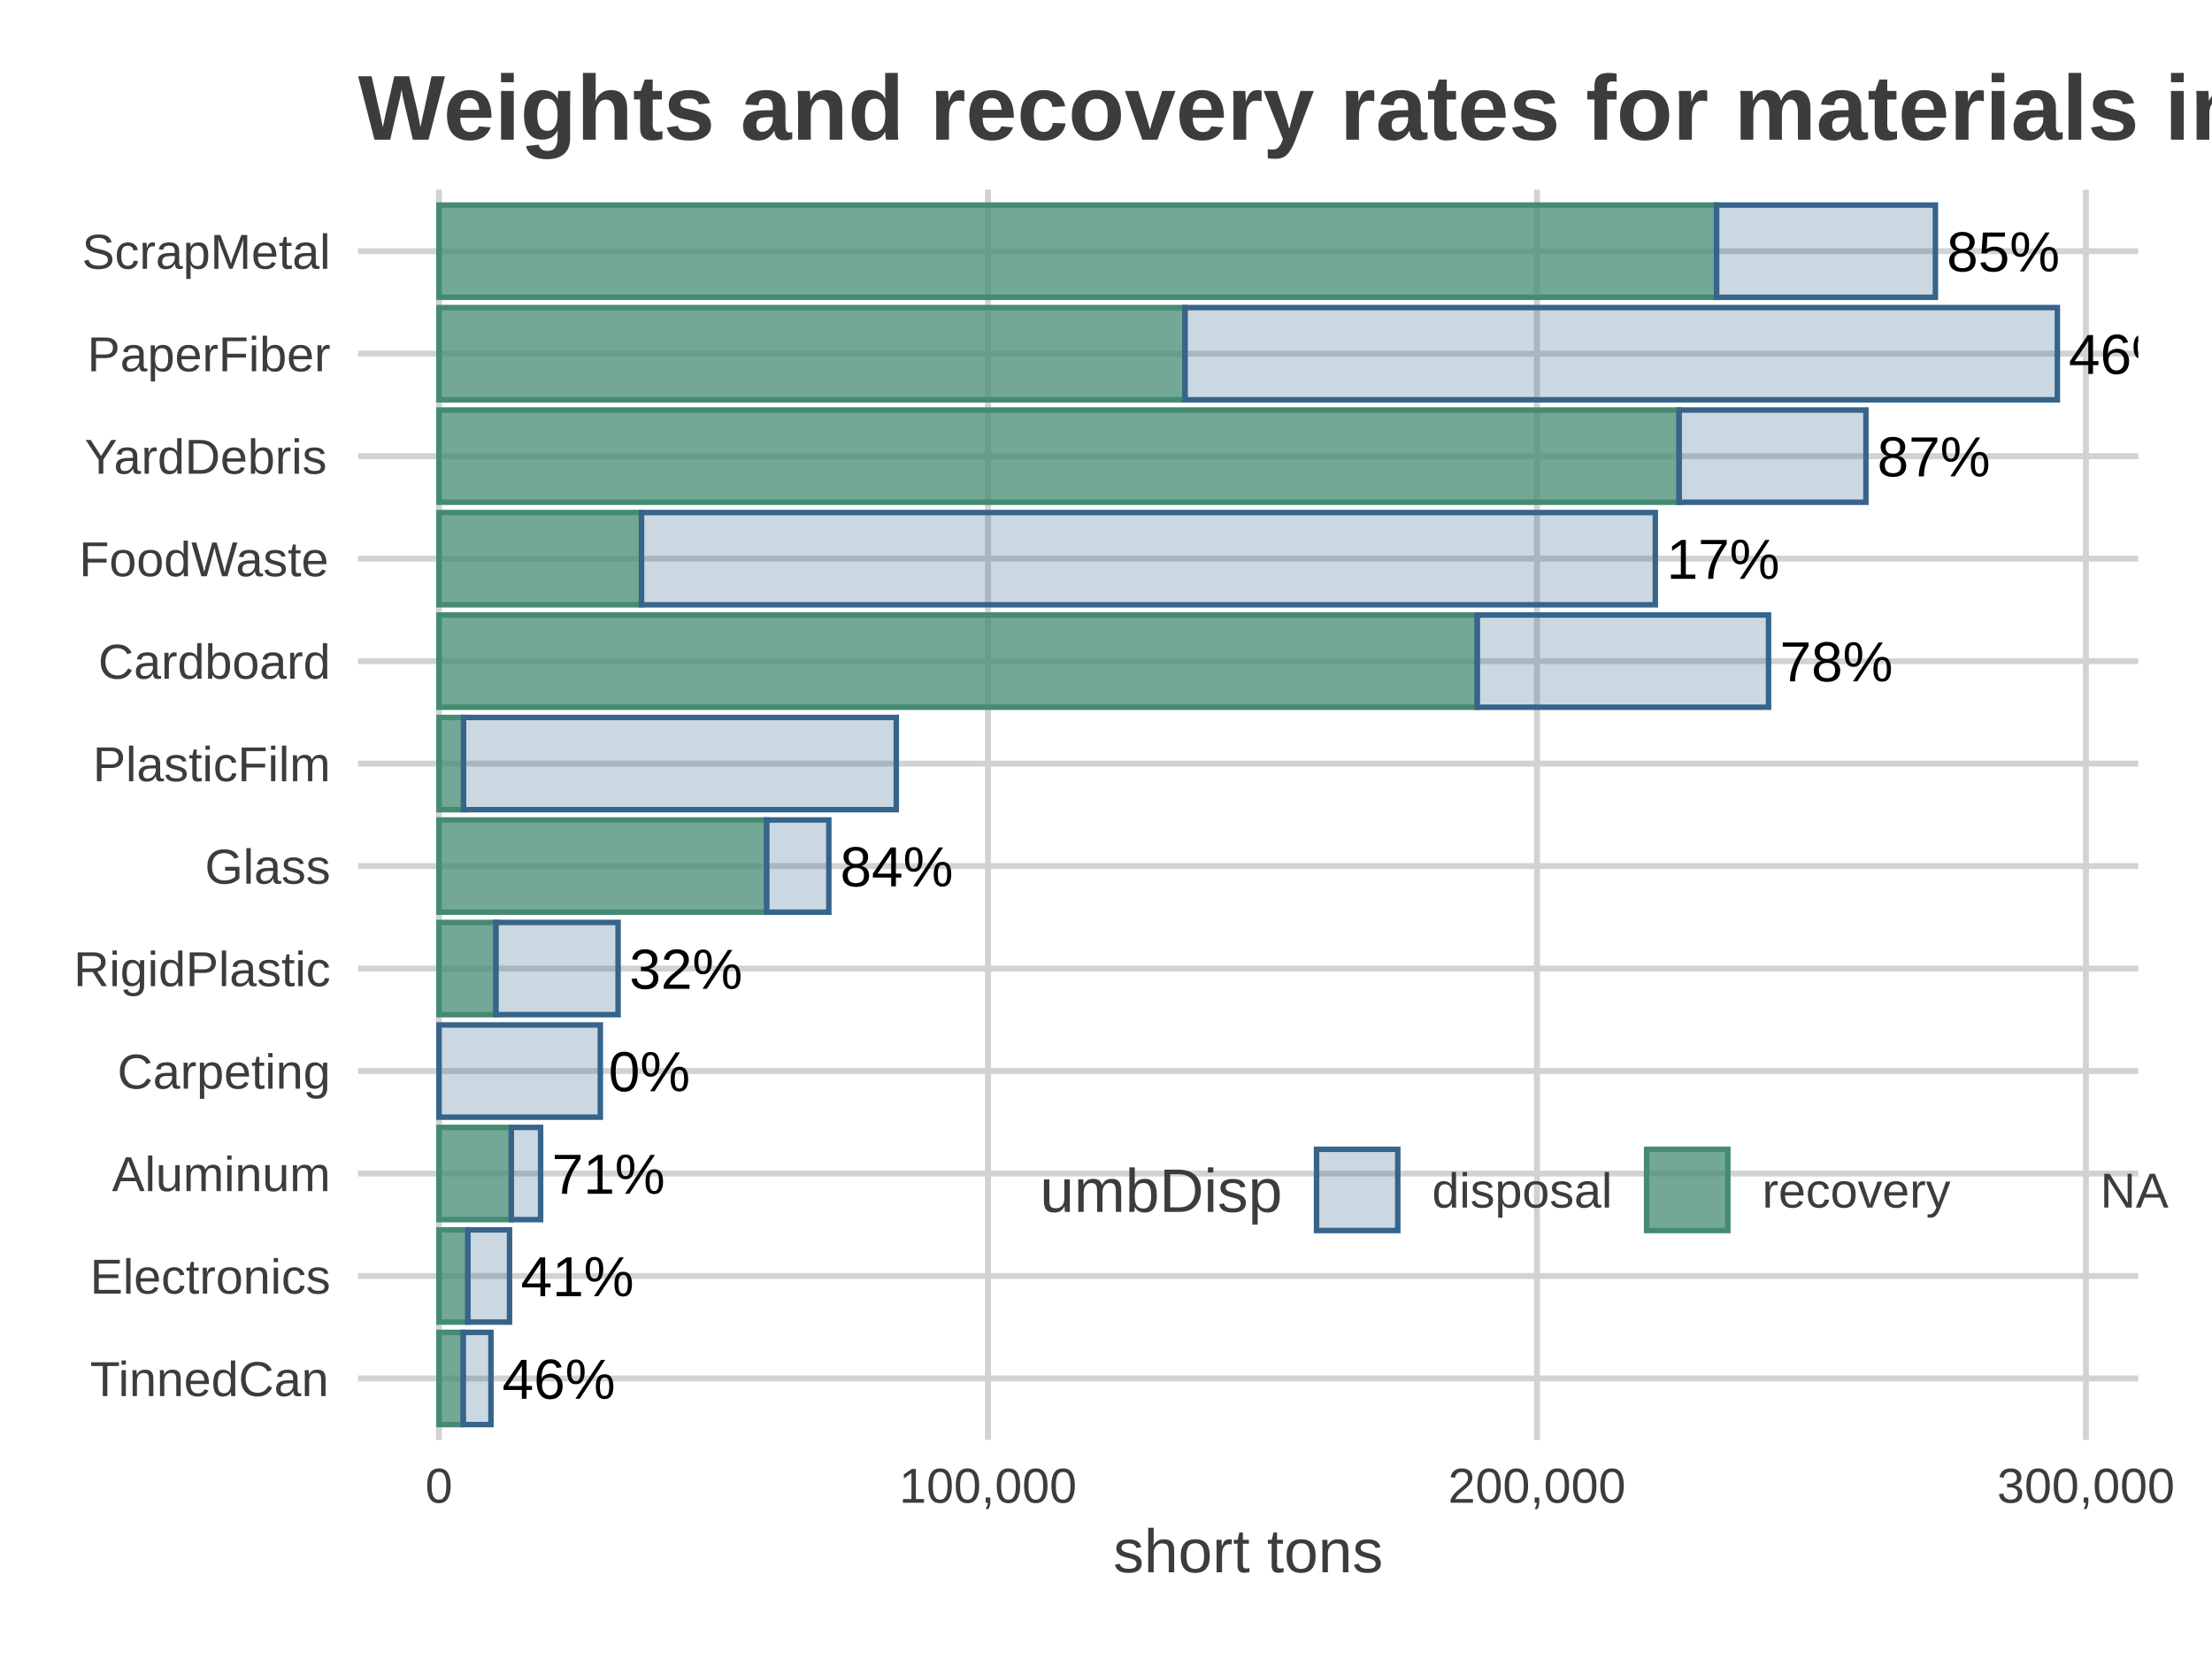
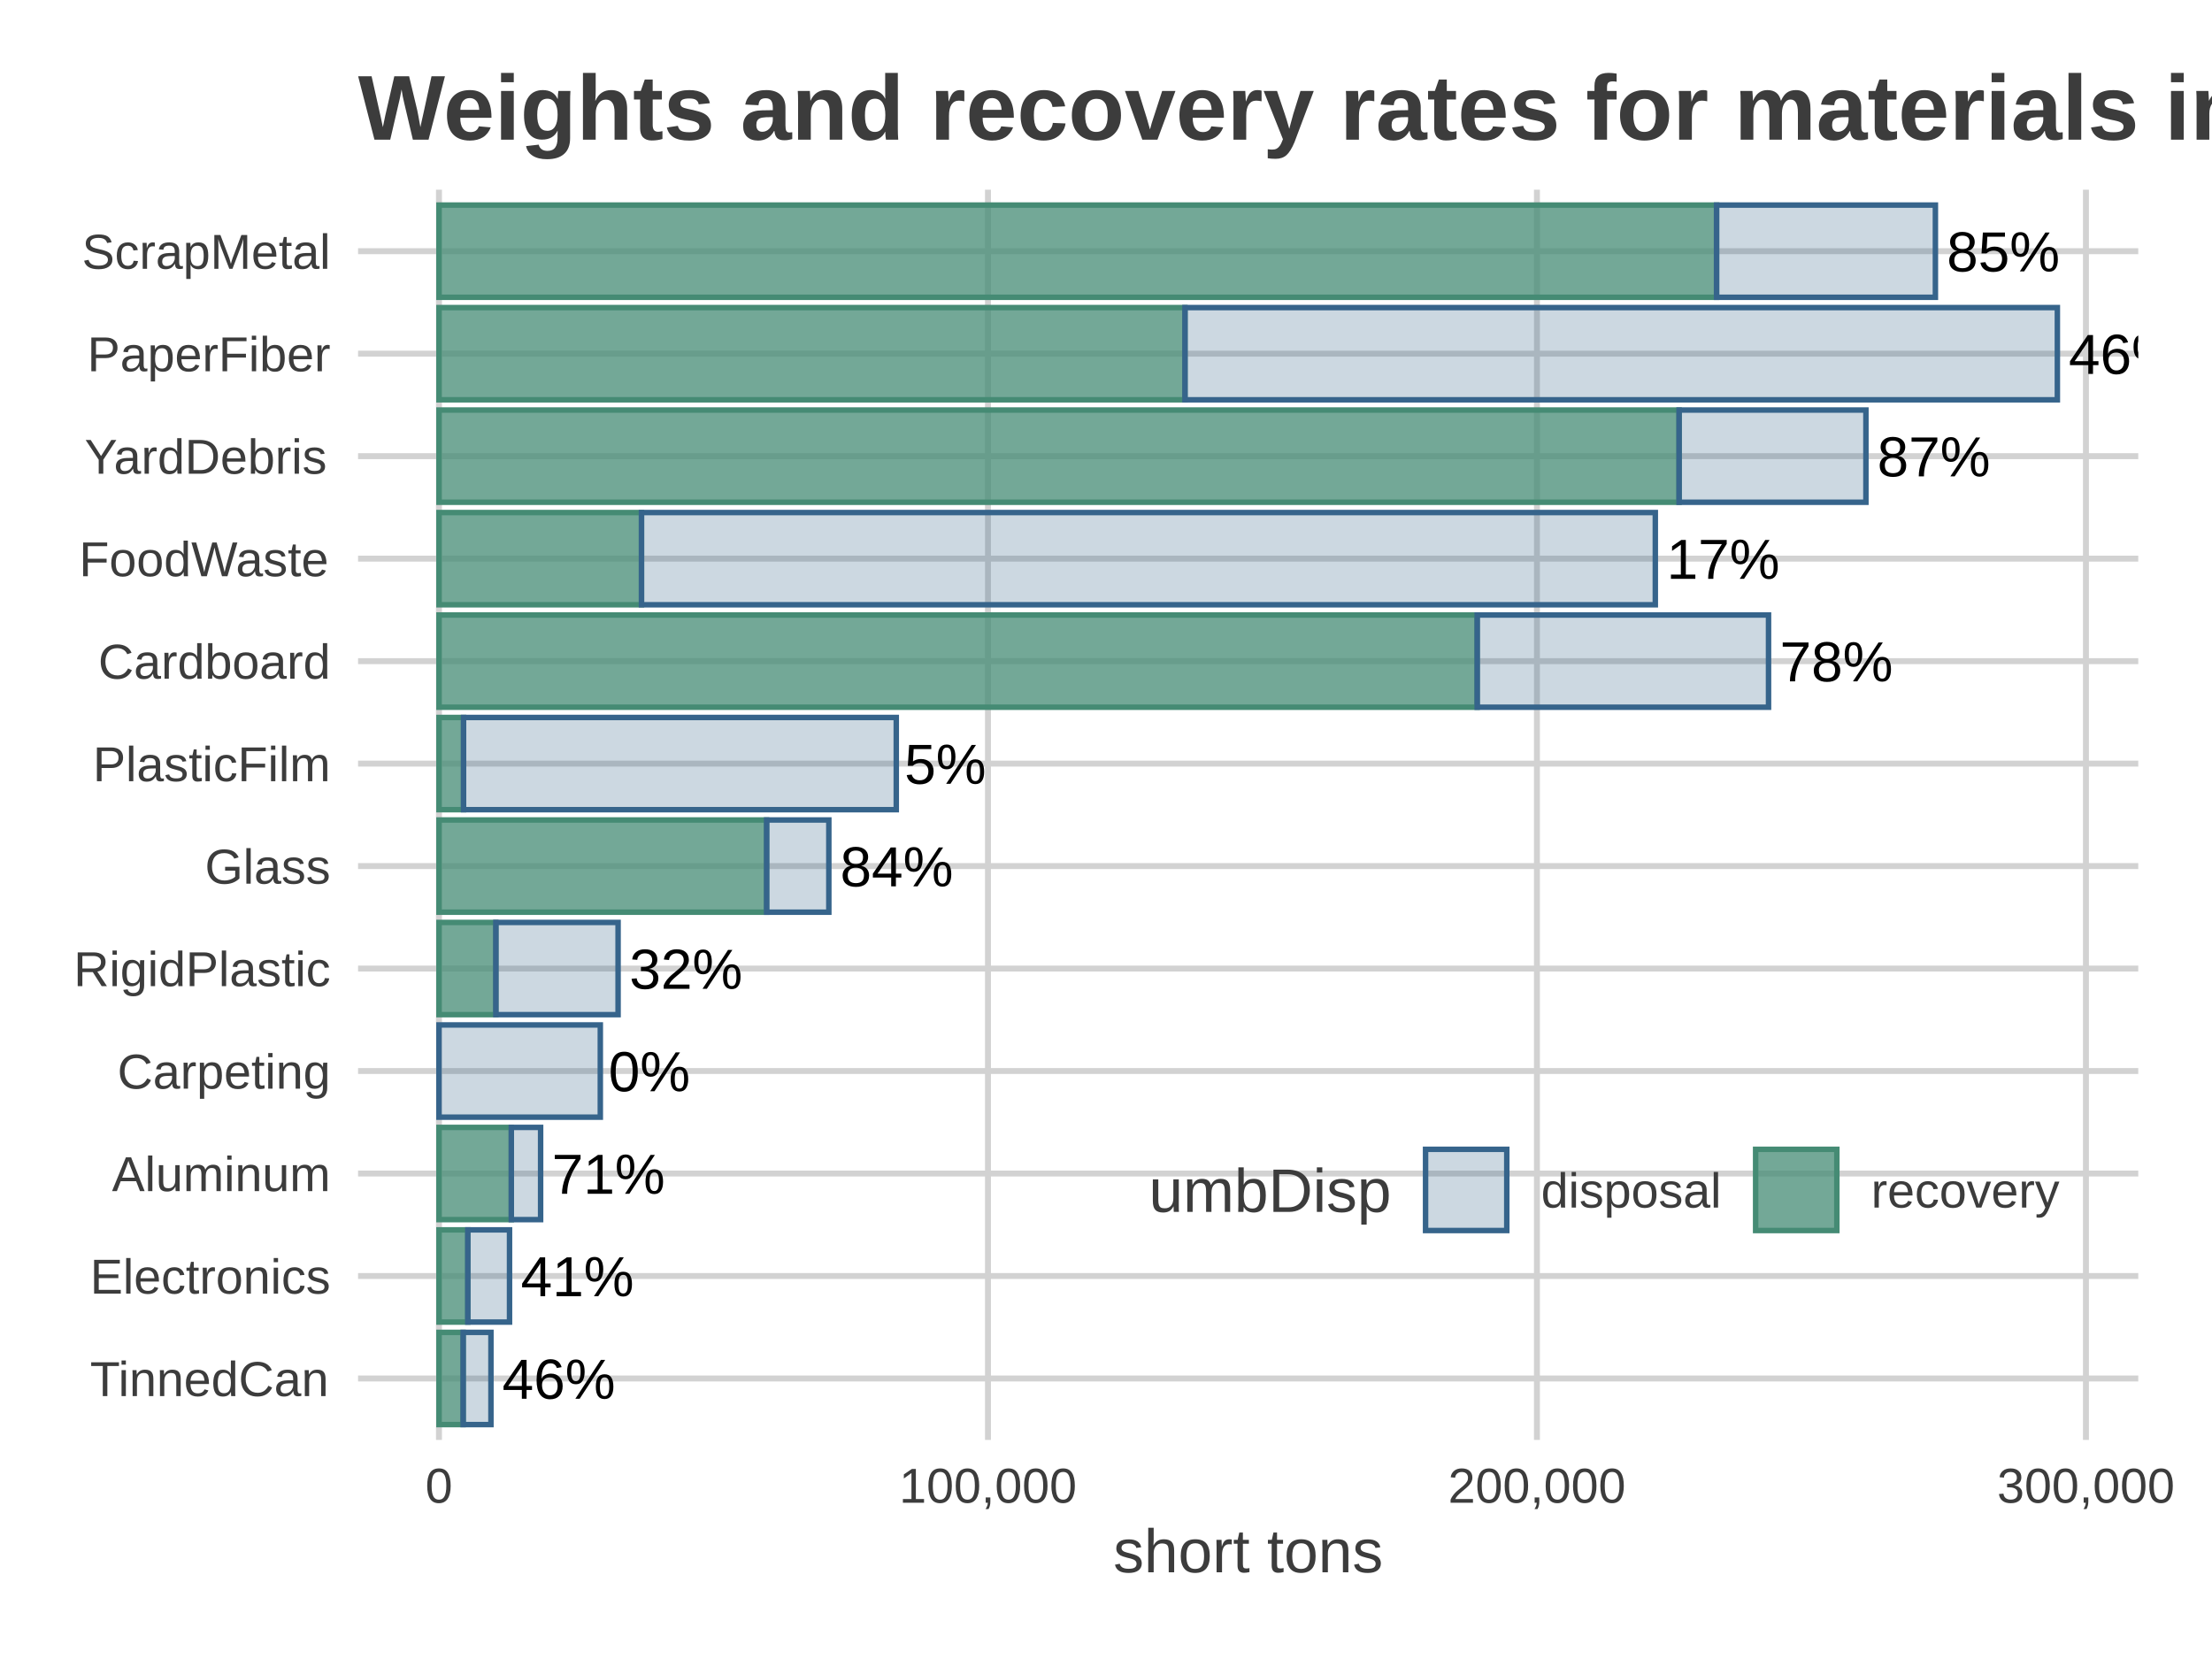
<svg xmlns="http://www.w3.org/2000/svg" viewBox="0 0 432.00 324.00">
  <defs>
    <style type="text/css">
    line, polyline, polygon, path, rect, circle {
      fill: none;
      stroke: #000000;
      stroke-linecap: round;
      stroke-linejoin: round;
      stroke-miterlimit: 10.00;
    }
  </style>
  </defs>
  <rect width="100%" height="100%" style="stroke: none; fill: none;" />
  <rect x="0.00" y="0.00" width="432.00" height="324.00" style="stroke-width: 1.16; stroke: none;" />
  <defs>
    <clipPath id="cpNjkuOTN8NDE3LjYwfDI4MS4yMnwzNy4wNQ==">
      <rect x="69.93" y="37.05" width="347.67" height="244.17" />
    </clipPath>
  </defs>
  <rect x="69.93" y="37.05" width="347.67" height="244.17" style="stroke-width: 1.16; stroke: none;" clip-path="url(#cpNjkuOTN8NDE3LjYwfDI4MS4yMnwzNy4wNQ==)" />
  <polyline points="69.93,269.22 417.60,269.22 " style="stroke-width: 1.16; stroke: #D2D2D2; stroke-linecap: butt;" clip-path="url(#cpNjkuOTN8NDE3LjYwfDI4MS4yMnwzNy4wNQ==)" />
  <polyline points="69.93,249.20 417.60,249.20 " style="stroke-width: 1.16; stroke: #D2D2D2; stroke-linecap: butt;" clip-path="url(#cpNjkuOTN8NDE3LjYwfDI4MS4yMnwzNy4wNQ==)" />
  <polyline points="69.93,229.19 417.60,229.19 " style="stroke-width: 1.16; stroke: #D2D2D2; stroke-linecap: butt;" clip-path="url(#cpNjkuOTN8NDE3LjYwfDI4MS4yMnwzNy4wNQ==)" />
  <polyline points="69.93,209.17 417.60,209.17 " style="stroke-width: 1.16; stroke: #D2D2D2; stroke-linecap: butt;" clip-path="url(#cpNjkuOTN8NDE3LjYwfDI4MS4yMnwzNy4wNQ==)" />
  <polyline points="69.93,189.16 417.60,189.16 " style="stroke-width: 1.16; stroke: #D2D2D2; stroke-linecap: butt;" clip-path="url(#cpNjkuOTN8NDE3LjYwfDI4MS4yMnwzNy4wNQ==)" />
  <polyline points="69.93,169.14 417.60,169.14 " style="stroke-width: 1.16; stroke: #D2D2D2; stroke-linecap: butt;" clip-path="url(#cpNjkuOTN8NDE3LjYwfDI4MS4yMnwzNy4wNQ==)" />
  <polyline points="69.93,149.13 417.60,149.13 " style="stroke-width: 1.16; stroke: #D2D2D2; stroke-linecap: butt;" clip-path="url(#cpNjkuOTN8NDE3LjYwfDI4MS4yMnwzNy4wNQ==)" />
  <polyline points="69.93,129.12 417.60,129.12 " style="stroke-width: 1.16; stroke: #D2D2D2; stroke-linecap: butt;" clip-path="url(#cpNjkuOTN8NDE3LjYwfDI4MS4yMnwzNy4wNQ==)" />
  <polyline points="69.93,109.10 417.60,109.10 " style="stroke-width: 1.16; stroke: #D2D2D2; stroke-linecap: butt;" clip-path="url(#cpNjkuOTN8NDE3LjYwfDI4MS4yMnwzNy4wNQ==)" />
  <polyline points="69.93,89.09 417.60,89.09 " style="stroke-width: 1.16; stroke: #D2D2D2; stroke-linecap: butt;" clip-path="url(#cpNjkuOTN8NDE3LjYwfDI4MS4yMnwzNy4wNQ==)" />
  <polyline points="69.93,69.07 417.60,69.07 " style="stroke-width: 1.16; stroke: #D2D2D2; stroke-linecap: butt;" clip-path="url(#cpNjkuOTN8NDE3LjYwfDI4MS4yMnwzNy4wNQ==)" />
  <polyline points="69.93,49.06 417.60,49.06 " style="stroke-width: 1.16; stroke: #D2D2D2; stroke-linecap: butt;" clip-path="url(#cpNjkuOTN8NDE3LjYwfDI4MS4yMnwzNy4wNQ==)" />
  <polyline points="85.73,281.22 85.73,37.05 " style="stroke-width: 1.16; stroke: #D2D2D2; stroke-linecap: butt;" clip-path="url(#cpNjkuOTN8NDE3LjYwfDI4MS4yMnwzNy4wNQ==)" />
  <polyline points="192.95,281.22 192.95,37.05 " style="stroke-width: 1.16; stroke: #D2D2D2; stroke-linecap: butt;" clip-path="url(#cpNjkuOTN8NDE3LjYwfDI4MS4yMnwzNy4wNQ==)" />
  <polyline points="300.16,281.22 300.16,37.05 " style="stroke-width: 1.16; stroke: #D2D2D2; stroke-linecap: butt;" clip-path="url(#cpNjkuOTN8NDE3LjYwfDI4MS4yMnwzNy4wNQ==)" />
  <polyline points="407.38,281.22 407.38,37.05 " style="stroke-width: 1.16; stroke: #D2D2D2; stroke-linecap: butt;" clip-path="url(#cpNjkuOTN8NDE3LjYwfDI4MS4yMnwzNy4wNQ==)" />
  <rect x="85.73" y="260.21" width="4.72" height="18.01" style="stroke-width: 1.07; stroke: #458B74; stroke-linecap: square; stroke-linejoin: miter; fill: #458B74; fill-opacity: 0.75;" clip-path="url(#cpNjkuOTN8NDE3LjYwfDI4MS4yMnwzNy4wNQ==)" />
  <rect x="90.45" y="260.21" width="5.43" height="18.01" style="stroke-width: 1.07; stroke: #36648B; stroke-linecap: square; stroke-linejoin: miter; fill: #36648B; fill-opacity: 0.25;" clip-path="url(#cpNjkuOTN8NDE3LjYwfDI4MS4yMnwzNy4wNQ==)" />
  <rect x="85.73" y="240.19" width="5.63" height="18.01" style="stroke-width: 1.07; stroke: #458B74; stroke-linecap: square; stroke-linejoin: miter; fill: #458B74; fill-opacity: 0.75;" clip-path="url(#cpNjkuOTN8NDE3LjYwfDI4MS4yMnwzNy4wNQ==)" />
  <rect x="91.36" y="240.19" width="8.15" height="18.01" style="stroke-width: 1.07; stroke: #36648B; stroke-linecap: square; stroke-linejoin: miter; fill: #36648B; fill-opacity: 0.25;" clip-path="url(#cpNjkuOTN8NDE3LjYwfDI4MS4yMnwzNy4wNQ==)" />
  <rect x="85.73" y="220.18" width="14.13" height="18.01" style="stroke-width: 1.07; stroke: #458B74; stroke-linecap: square; stroke-linejoin: miter; fill: #458B74; fill-opacity: 0.75;" clip-path="url(#cpNjkuOTN8NDE3LjYwfDI4MS4yMnwzNy4wNQ==)" />
  <rect x="99.86" y="220.18" width="5.72" height="18.01" style="stroke-width: 1.07; stroke: #36648B; stroke-linecap: square; stroke-linejoin: miter; fill: #36648B; fill-opacity: 0.25;" clip-path="url(#cpNjkuOTN8NDE3LjYwfDI4MS4yMnwzNy4wNQ==)" />
  <rect x="85.73" y="200.17" width="0.00" height="18.01" style="stroke-width: 1.07; stroke: #458B74; stroke-linecap: square; stroke-linejoin: miter; fill: #458B74; fill-opacity: 0.75;" clip-path="url(#cpNjkuOTN8NDE3LjYwfDI4MS4yMnwzNy4wNQ==)" />
  <rect x="85.73" y="200.17" width="31.51" height="18.01" style="stroke-width: 1.07; stroke: #36648B; stroke-linecap: square; stroke-linejoin: miter; fill: #36648B; fill-opacity: 0.25;" clip-path="url(#cpNjkuOTN8NDE3LjYwfDI4MS4yMnwzNy4wNQ==)" />
  <rect x="85.73" y="180.15" width="11.10" height="18.01" style="stroke-width: 1.07; stroke: #458B74; stroke-linecap: square; stroke-linejoin: miter; fill: #458B74; fill-opacity: 0.75;" clip-path="url(#cpNjkuOTN8NDE3LjYwfDI4MS4yMnwzNy4wNQ==)" />
  <rect x="96.84" y="180.15" width="23.87" height="18.01" style="stroke-width: 1.07; stroke: #36648B; stroke-linecap: square; stroke-linejoin: miter; fill: #36648B; fill-opacity: 0.25;" clip-path="url(#cpNjkuOTN8NDE3LjYwfDI4MS4yMnwzNy4wNQ==)" />
  <rect x="85.73" y="160.14" width="63.98" height="18.01" style="stroke-width: 1.07; stroke: #458B74; stroke-linecap: square; stroke-linejoin: miter; fill: #458B74; fill-opacity: 0.75;" clip-path="url(#cpNjkuOTN8NDE3LjYwfDI4MS4yMnwzNy4wNQ==)" />
  <rect x="149.72" y="160.14" width="12.15" height="18.01" style="stroke-width: 1.07; stroke: #36648B; stroke-linecap: square; stroke-linejoin: miter; fill: #36648B; fill-opacity: 0.25;" clip-path="url(#cpNjkuOTN8NDE3LjYwfDI4MS4yMnwzNy4wNQ==)" />
-   <rect x="85.73" y="140.12" width="0.00" height="18.01" style="stroke-width: 1.07; stroke: none; stroke-linecap: square; stroke-linejoin: miter;" clip-path="url(#cpNjkuOTN8NDE3LjYwfDI4MS4yMnwzNy4wNQ==)" />
  <rect x="85.73" y="140.12" width="4.80" height="18.01" style="stroke-width: 1.07; stroke: #458B74; stroke-linecap: square; stroke-linejoin: miter; fill: #458B74; fill-opacity: 0.75;" clip-path="url(#cpNjkuOTN8NDE3LjYwfDI4MS4yMnwzNy4wNQ==)" />
  <rect x="90.53" y="140.12" width="84.51" height="18.01" style="stroke-width: 1.07; stroke: #36648B; stroke-linecap: square; stroke-linejoin: miter; fill: #36648B; fill-opacity: 0.25;" clip-path="url(#cpNjkuOTN8NDE3LjYwfDI4MS4yMnwzNy4wNQ==)" />
  <rect x="85.73" y="120.11" width="202.75" height="18.01" style="stroke-width: 1.07; stroke: #458B74; stroke-linecap: square; stroke-linejoin: miter; fill: #458B74; fill-opacity: 0.75;" clip-path="url(#cpNjkuOTN8NDE3LjYwfDI4MS4yMnwzNy4wNQ==)" />
  <rect x="288.49" y="120.11" width="56.90" height="18.01" style="stroke-width: 1.07; stroke: #36648B; stroke-linecap: square; stroke-linejoin: miter; fill: #36648B; fill-opacity: 0.25;" clip-path="url(#cpNjkuOTN8NDE3LjYwfDI4MS4yMnwzNy4wNQ==)" />
  <rect x="85.73" y="100.10" width="39.55" height="18.01" style="stroke-width: 1.07; stroke: #458B74; stroke-linecap: square; stroke-linejoin: miter; fill: #458B74; fill-opacity: 0.75;" clip-path="url(#cpNjkuOTN8NDE3LjYwfDI4MS4yMnwzNy4wNQ==)" />
  <rect x="125.28" y="100.10" width="198.00" height="18.01" style="stroke-width: 1.07; stroke: #36648B; stroke-linecap: square; stroke-linejoin: miter; fill: #36648B; fill-opacity: 0.25;" clip-path="url(#cpNjkuOTN8NDE3LjYwfDI4MS4yMnwzNy4wNQ==)" />
  <rect x="85.73" y="80.08" width="242.19" height="18.01" style="stroke-width: 1.07; stroke: #458B74; stroke-linecap: square; stroke-linejoin: miter; fill: #458B74; fill-opacity: 0.75;" clip-path="url(#cpNjkuOTN8NDE3LjYwfDI4MS4yMnwzNy4wNQ==)" />
  <rect x="327.92" y="80.08" width="36.49" height="18.01" style="stroke-width: 1.07; stroke: #36648B; stroke-linecap: square; stroke-linejoin: miter; fill: #36648B; fill-opacity: 0.25;" clip-path="url(#cpNjkuOTN8NDE3LjYwfDI4MS4yMnwzNy4wNQ==)" />
  <rect x="85.73" y="60.07" width="145.69" height="18.01" style="stroke-width: 1.07; stroke: #458B74; stroke-linecap: square; stroke-linejoin: miter; fill: #458B74; fill-opacity: 0.75;" clip-path="url(#cpNjkuOTN8NDE3LjYwfDI4MS4yMnwzNy4wNQ==)" />
  <rect x="231.42" y="60.07" width="170.38" height="18.01" style="stroke-width: 1.07; stroke: #36648B; stroke-linecap: square; stroke-linejoin: miter; fill: #36648B; fill-opacity: 0.25;" clip-path="url(#cpNjkuOTN8NDE3LjYwfDI4MS4yMnwzNy4wNQ==)" />
  <rect x="85.73" y="40.05" width="249.51" height="18.01" style="stroke-width: 1.07; stroke: #458B74; stroke-linecap: square; stroke-linejoin: miter; fill: #458B74; fill-opacity: 0.75;" clip-path="url(#cpNjkuOTN8NDE3LjYwfDI4MS4yMnwzNy4wNQ==)" />
  <rect x="335.24" y="40.05" width="42.74" height="18.01" style="stroke-width: 1.07; stroke: #36648B; stroke-linecap: square; stroke-linejoin: miter; fill: #36648B; fill-opacity: 0.25;" clip-path="url(#cpNjkuOTN8NDE3LjYwfDI4MS4yMnwzNy4wNQ==)" />
  <g clip-path="url(#cpNjkuOTN8NDE3LjYwfDI4MS4yMnwzNy4wNQ==)">
    <text x="107.79" y="233.14" style="font-size: 11.04px; font-family: Arial;" textLength="22.10px" lengthAdjust="spacingAndGlyphs">71%</text>
  </g>
  <g clip-path="url(#cpNjkuOTN8NDE3LjYwfDI4MS4yMnwzNy4wNQ==)">
    <text x="347.60" y="133.07" style="font-size: 11.04px; font-family: Arial;" textLength="22.10px" lengthAdjust="spacingAndGlyphs">78%</text>
  </g>
  <g clip-path="url(#cpNjkuOTN8NDE3LjYwfDI4MS4yMnwzNy4wNQ==)">
    <text x="118.84" y="213.12" style="font-size: 11.04px; font-family: Arial;" textLength="15.96px" lengthAdjust="spacingAndGlyphs">0%</text>
  </g>
  <g clip-path="url(#cpNjkuOTN8NDE3LjYwfDI4MS4yMnwzNy4wNQ==)">
    <text x="101.72" y="253.15" style="font-size: 11.04px; font-family: Arial;" textLength="22.10px" lengthAdjust="spacingAndGlyphs">41%</text>
  </g>
  <g clip-path="url(#cpNjkuOTN8NDE3LjYwfDI4MS4yMnwzNy4wNQ==)">
    <text x="325.49" y="113.05" style="font-size: 11.04px; font-family: Arial;" textLength="22.10px" lengthAdjust="spacingAndGlyphs">17%</text>
  </g>
  <g clip-path="url(#cpNjkuOTN8NDE3LjYwfDI4MS4yMnwzNy4wNQ==)">
    <text x="164.08" y="173.10" style="font-size: 11.04px; font-family: Arial;" textLength="22.10px" lengthAdjust="spacingAndGlyphs">84%</text>
  </g>
  <g clip-path="url(#cpNjkuOTN8NDE3LjYwfDI4MS4yMnwzNy4wNQ==)">
    <text x="404.01" y="73.02" style="font-size: 11.04px; font-family: Arial;" textLength="22.10px" lengthAdjust="spacingAndGlyphs">46%</text>
+   </g>
+   <g clip-path="url(#cpNjkuOTN8NDE3LjYwfDI4MS4yMnwzNy4wNQ==)">
+     <text x="176.64" y="153.08" style="font-size: 11.04px; font-family: Arial;" textLength="15.96px" lengthAdjust="spacingAndGlyphs">5%</text>
  </g>
  <g clip-path="url(#cpNjkuOTN8NDE3LjYwfDI4MS4yMnwzNy4wNQ==)">
    <text x="122.92" y="193.11" style="font-size: 11.04px; font-family: Arial;" textLength="22.10px" lengthAdjust="spacingAndGlyphs">32%</text>
  </g>
  <g clip-path="url(#cpNjkuOTN8NDE3LjYwfDI4MS4yMnwzNy4wNQ==)">
    <text x="380.19" y="53.01" style="font-size: 11.04px; font-family: Arial;" textLength="22.10px" lengthAdjust="spacingAndGlyphs">85%</text>
  </g>
  <g clip-path="url(#cpNjkuOTN8NDE3LjYwfDI4MS4yMnwzNy4wNQ==)">
    <text x="98.09" y="273.17" style="font-size: 11.04px; font-family: Arial;" textLength="22.10px" lengthAdjust="spacingAndGlyphs">46%</text>
  </g>
  <g clip-path="url(#cpNjkuOTN8NDE3LjYwfDI4MS4yMnwzNy4wNQ==)">
    <text x="366.62" y="93.04" style="font-size: 11.04px; font-family: Arial;" textLength="22.10px" lengthAdjust="spacingAndGlyphs">87%</text>
  </g>
  <rect x="69.93" y="37.05" width="347.67" height="244.17" style="stroke-width: 1.16; stroke: none;" clip-path="url(#cpNjkuOTN8NDE3LjYwfDI4MS4yMnwzNy4wNQ==)" />
  <defs>
    <clipPath id="cpMC4wMHw0MzIuMDB8MzI0LjAwfDAuMDA=">
      <rect x="0.00" y="0.00" width="432.00" height="324.00" />
    </clipPath>
  </defs>
  <g clip-path="url(#cpMC4wMHw0MzIuMDB8MzI0LjAwfDAuMDA=)">
    <text x="17.59" y="272.65" style="font-size: 9.60px; fill: #3C3C3C; font-family: Arial;" textLength="46.96px" lengthAdjust="spacingAndGlyphs">TinnedCan</text>
  </g>
  <g clip-path="url(#cpMC4wMHw0MzIuMDB8MzI0LjAwfDAuMDA=)">
    <text x="17.60" y="252.64" style="font-size: 9.60px; fill: #3C3C3C; font-family: Arial;" textLength="46.95px" lengthAdjust="spacingAndGlyphs">Electronics</text>
  </g>
  <g clip-path="url(#cpMC4wMHw0MzIuMDB8MzI0LjAwfDAuMDA=)">
    <text x="21.87" y="232.62" style="font-size: 9.60px; fill: #3C3C3C; font-family: Arial;" textLength="42.68px" lengthAdjust="spacingAndGlyphs">Aluminum</text>
  </g>
  <g clip-path="url(#cpMC4wMHw0MzIuMDB8MzI0LjAwfDAuMDA=)">
    <text x="22.93" y="212.61" style="font-size: 9.60px; fill: #3C3C3C; font-family: Arial;" textLength="41.62px" lengthAdjust="spacingAndGlyphs">Carpeting</text>
  </g>
  <g clip-path="url(#cpMC4wMHw0MzIuMDB8MzI0LjAwfDAuMDA=)">
    <text x="14.40" y="192.59" style="font-size: 9.60px; fill: #3C3C3C; font-family: Arial;" textLength="50.15px" lengthAdjust="spacingAndGlyphs">RigidPlastic</text>
  </g>
  <g clip-path="url(#cpMC4wMHw0MzIuMDB8MzI0LjAwfDAuMDA=)">
    <text x="40.01" y="172.58" style="font-size: 9.60px; fill: #3C3C3C; font-family: Arial;" textLength="24.54px" lengthAdjust="spacingAndGlyphs">Glass</text>
  </g>
  <g clip-path="url(#cpMC4wMHw0MzIuMDB8MzI0LjAwfDAuMDA=)">
    <text x="18.15" y="152.57" style="font-size: 9.60px; fill: #3C3C3C; font-family: Arial;" textLength="46.40px" lengthAdjust="spacingAndGlyphs">PlasticFilm</text>
  </g>
  <g clip-path="url(#cpMC4wMHw0MzIuMDB8MzI0LjAwfDAuMDA=)">
    <text x="19.19" y="132.55" style="font-size: 9.60px; fill: #3C3C3C; font-family: Arial;" textLength="45.36px" lengthAdjust="spacingAndGlyphs">Cardboard</text>
  </g>
  <g clip-path="url(#cpMC4wMHw0MzIuMDB8MzI0LjAwfDAuMDA=)">
    <text x="15.46" y="112.54" style="font-size: 9.60px; fill: #3C3C3C; font-family: Arial;" textLength="49.09px" lengthAdjust="spacingAndGlyphs">FoodWaste</text>
  </g>
  <g clip-path="url(#cpMC4wMHw0MzIuMDB8MzI0LjAwfDAuMDA=)">
    <text x="16.53" y="92.52" style="font-size: 9.60px; fill: #3C3C3C; font-family: Arial;" textLength="48.02px" lengthAdjust="spacingAndGlyphs">YardDebris</text>
  </g>
  <g clip-path="url(#cpMC4wMHw0MzIuMDB8MzI0LjAwfDAuMDA=)">
    <text x="17.06" y="72.51" style="font-size: 9.60px; fill: #3C3C3C; font-family: Arial;" textLength="47.49px" lengthAdjust="spacingAndGlyphs">PaperFiber</text>
  </g>
  <g clip-path="url(#cpMC4wMHw0MzIuMDB8MzI0LjAwfDAuMDA=)">
    <text x="16.00" y="52.49" style="font-size: 9.60px; fill: #3C3C3C; font-family: Arial;" textLength="48.55px" lengthAdjust="spacingAndGlyphs">ScrapMetal</text>
  </g>
  <g clip-path="url(#cpMC4wMHw0MzIuMDB8MzI0LjAwfDAuMDA=)">
    <text x="83.06" y="293.48" style="font-size: 9.60px; fill: #3C3C3C; font-family: Arial;" textLength="5.34px" lengthAdjust="spacingAndGlyphs">0</text>
  </g>
  <g clip-path="url(#cpMC4wMHw0MzIuMDB8MzI0LjAwfDAuMDA=)">
    <text x="175.60" y="293.48" style="font-size: 9.60px; fill: #3C3C3C; font-family: Arial;" textLength="34.70px" lengthAdjust="spacingAndGlyphs">100,000</text>
  </g>
  <g clip-path="url(#cpMC4wMHw0MzIuMDB8MzI0LjAwfDAuMDA=)">
    <text x="282.81" y="293.48" style="font-size: 9.60px; fill: #3C3C3C; font-family: Arial;" textLength="34.70px" lengthAdjust="spacingAndGlyphs">200,000</text>
  </g>
  <g clip-path="url(#cpMC4wMHw0MzIuMDB8MzI0LjAwfDAuMDA=)">
    <text x="390.03" y="293.48" style="font-size: 9.60px; fill: #3C3C3C; font-family: Arial;" textLength="34.70px" lengthAdjust="spacingAndGlyphs">300,000</text>
  </g>
  <g clip-path="url(#cpMC4wMHw0MzIuMDB8MzI0LjAwfDAuMDA=)">
    <text x="217.42" y="307.07" style="font-size: 12.00px; fill: #3C3C3C; font-family: Arial;" textLength="52.69px" lengthAdjust="spacingAndGlyphs">short tons</text>
  </g>
-   <rect x="197.11" y="217.77" width="232.38" height="29.24" style="stroke-width: 1.16; stroke: none;" clip-path="url(#cpMC4wMHw0MzIuMDB8MzI0LjAwfDAuMDA=)" />
+   <rect x="218.40" y="217.77" width="189.81" height="29.24" style="stroke-width: 1.16; stroke: none;" clip-path="url(#cpMC4wMHw0MzIuMDB8MzI0LjAwfDAuMDA=)" />
  <g clip-path="url(#cpMC4wMHw0MzIuMDB8MzI0LjAwfDAuMDA=)">
-     <text x="203.09" y="236.68" style="font-size: 12.00px; fill: #3C3C3C; font-family: Arial;" textLength="47.35px" lengthAdjust="spacingAndGlyphs">umbDisp</text>
+     <text x="224.37" y="236.68" style="font-size: 12.00px; fill: #3C3C3C; font-family: Arial;" textLength="47.35px" lengthAdjust="spacingAndGlyphs">umbDisp</text>
  </g>
-   <rect x="256.41" y="223.75" width="17.28" height="17.28" style="stroke-width: 1.16; stroke: none;" clip-path="url(#cpMC4wMHw0MzIuMDB8MzI0LjAwfDAuMDA=)" />
-   <rect x="257.12" y="224.46" width="15.86" height="15.86" style="stroke-width: 1.07; stroke: #36648B; stroke-linecap: square; stroke-linejoin: miter; fill: #36648B; fill-opacity: 0.25;" clip-path="url(#cpMC4wMHw0MzIuMDB8MzI0LjAwfDAuMDA=)" />
-   <rect x="320.87" y="223.75" width="17.28" height="17.28" style="stroke-width: 1.16; stroke: none;" clip-path="url(#cpMC4wMHw0MzIuMDB8MzI0LjAwfDAuMDA=)" />
-   <rect x="321.58" y="224.46" width="15.86" height="15.86" style="stroke-width: 1.07; stroke: #458B74; stroke-linecap: square; stroke-linejoin: miter; fill: #458B74; fill-opacity: 0.75;" clip-path="url(#cpMC4wMHw0MzIuMDB8MzI0LjAwfDAuMDA=)" />
-   <rect x="386.92" y="223.75" width="17.28" height="17.28" style="stroke-width: 1.16; stroke: none;" clip-path="url(#cpMC4wMHw0MzIuMDB8MzI0LjAwfDAuMDA=)" />
-   <rect x="387.63" y="224.46" width="15.86" height="15.86" style="stroke-width: 1.07; stroke: none; stroke-linecap: square; stroke-linejoin: miter;" clip-path="url(#cpMC4wMHw0MzIuMDB8MzI0LjAwfDAuMDA=)" />
+   <rect x="277.70" y="223.75" width="17.28" height="17.28" style="stroke-width: 1.16; stroke: none;" clip-path="url(#cpMC4wMHw0MzIuMDB8MzI0LjAwfDAuMDA=)" />
+   <rect x="278.41" y="224.46" width="15.86" height="15.86" style="stroke-width: 1.07; stroke: #36648B; stroke-linecap: square; stroke-linejoin: miter; fill: #36648B; fill-opacity: 0.25;" clip-path="url(#cpMC4wMHw0MzIuMDB8MzI0LjAwfDAuMDA=)" />
+   <rect x="342.16" y="223.75" width="17.28" height="17.28" style="stroke-width: 1.16; stroke: none;" clip-path="url(#cpMC4wMHw0MzIuMDB8MzI0LjAwfDAuMDA=)" />
+   <rect x="342.87" y="224.46" width="15.86" height="15.86" style="stroke-width: 1.07; stroke: #458B74; stroke-linecap: square; stroke-linejoin: miter; fill: #458B74; fill-opacity: 0.75;" clip-path="url(#cpMC4wMHw0MzIuMDB8MzI0LjAwfDAuMDA=)" />
  <g clip-path="url(#cpMC4wMHw0MzIuMDB8MzI0LjAwfDAuMDA=)">
-     <text x="279.67" y="235.83" style="font-size: 9.60px; fill: #3C3C3C; font-family: Arial;" textLength="35.22px" lengthAdjust="spacingAndGlyphs">disposal</text>
+     <text x="300.96" y="235.83" style="font-size: 9.60px; fill: #3C3C3C; font-family: Arial;" textLength="35.22px" lengthAdjust="spacingAndGlyphs">disposal</text>
  </g>
  <g clip-path="url(#cpMC4wMHw0MzIuMDB8MzI0LjAwfDAuMDA=)">
-     <text x="344.13" y="235.83" style="font-size: 9.60px; fill: #3C3C3C; font-family: Arial;" textLength="36.81px" lengthAdjust="spacingAndGlyphs">recovery</text>
-   </g>
-   <g clip-path="url(#cpMC4wMHw0MzIuMDB8MzI0LjAwfDAuMDA=)">
-     <text x="410.18" y="235.83" style="font-size: 9.60px; fill: #3C3C3C; font-family: Arial;" textLength="13.34px" lengthAdjust="spacingAndGlyphs">NA</text>
+     <text x="365.41" y="235.83" style="font-size: 9.60px; fill: #3C3C3C; font-family: Arial;" textLength="36.81px" lengthAdjust="spacingAndGlyphs">recovery</text>
  </g>
  <g clip-path="url(#cpMC4wMHw0MzIuMDB8MzI0LjAwfDAuMDA=)">
    <text x="69.93" y="27.28" style="font-size: 18.00px; font-weight: bold; fill: #3C3C3C; font-family: Arial;" textLength="520.20px" lengthAdjust="spacingAndGlyphs">Weights and recovery rates for materials in the waste stream</text>
  </g>
</svg>
